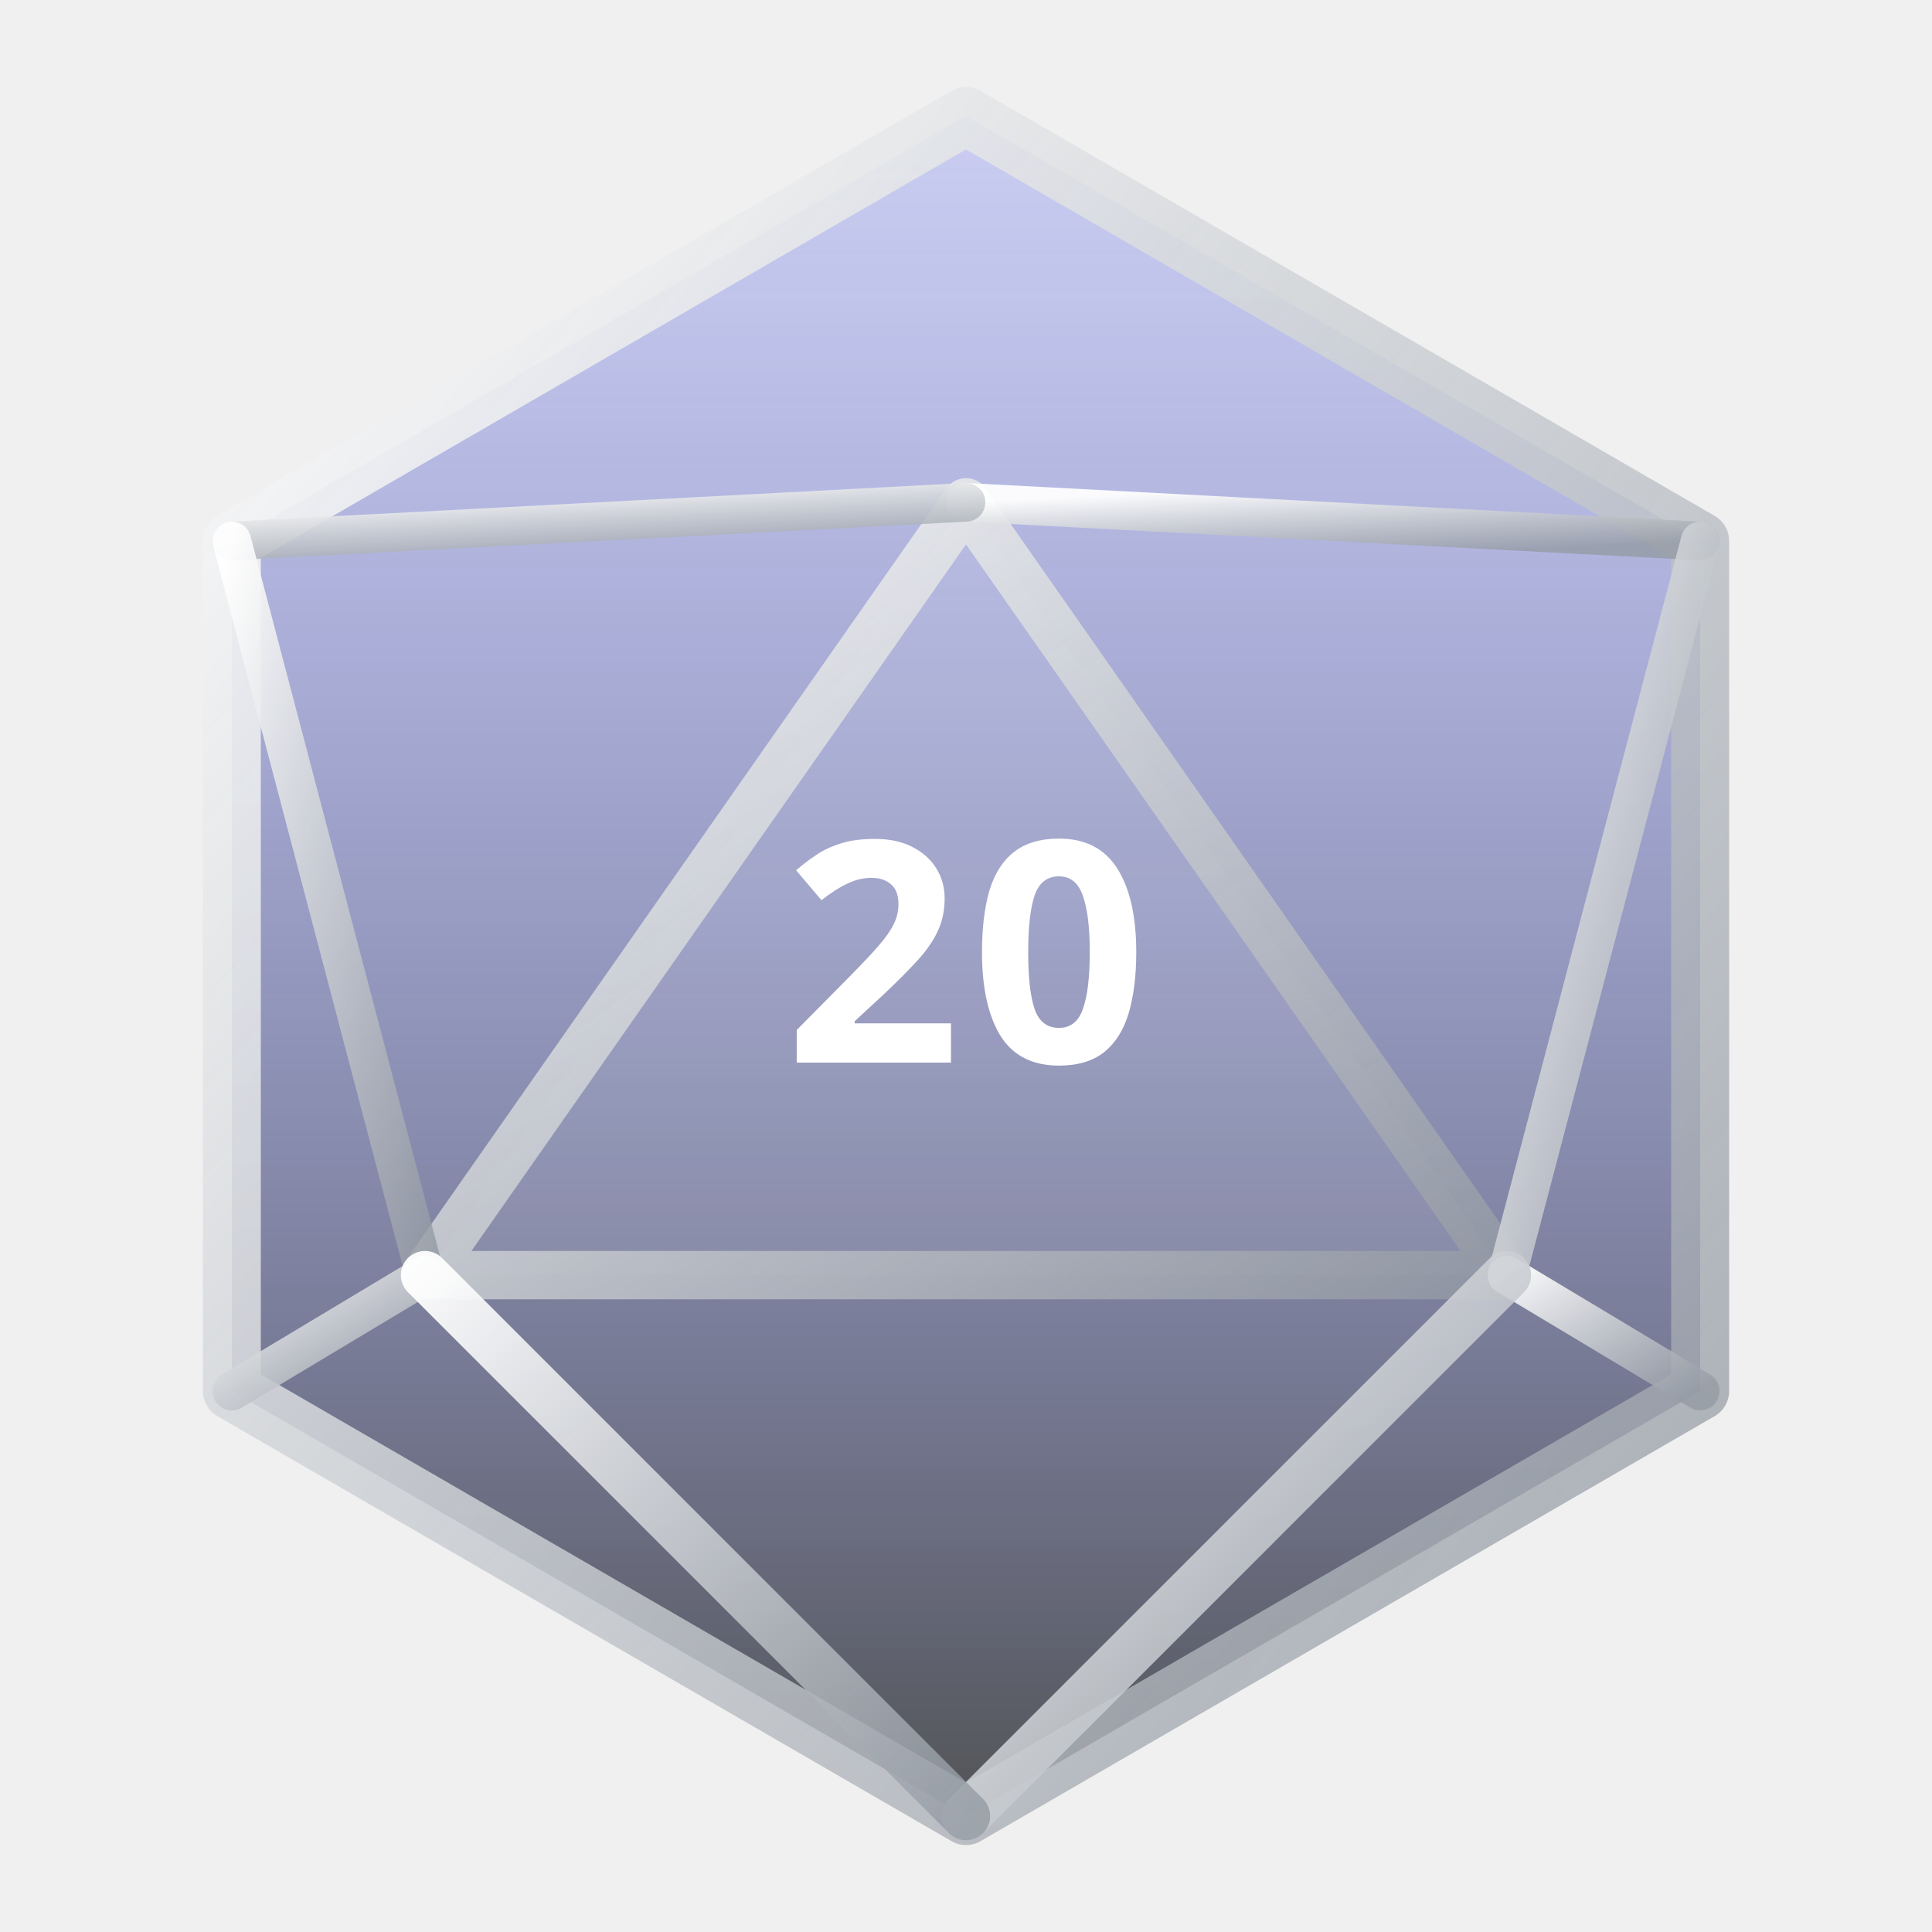
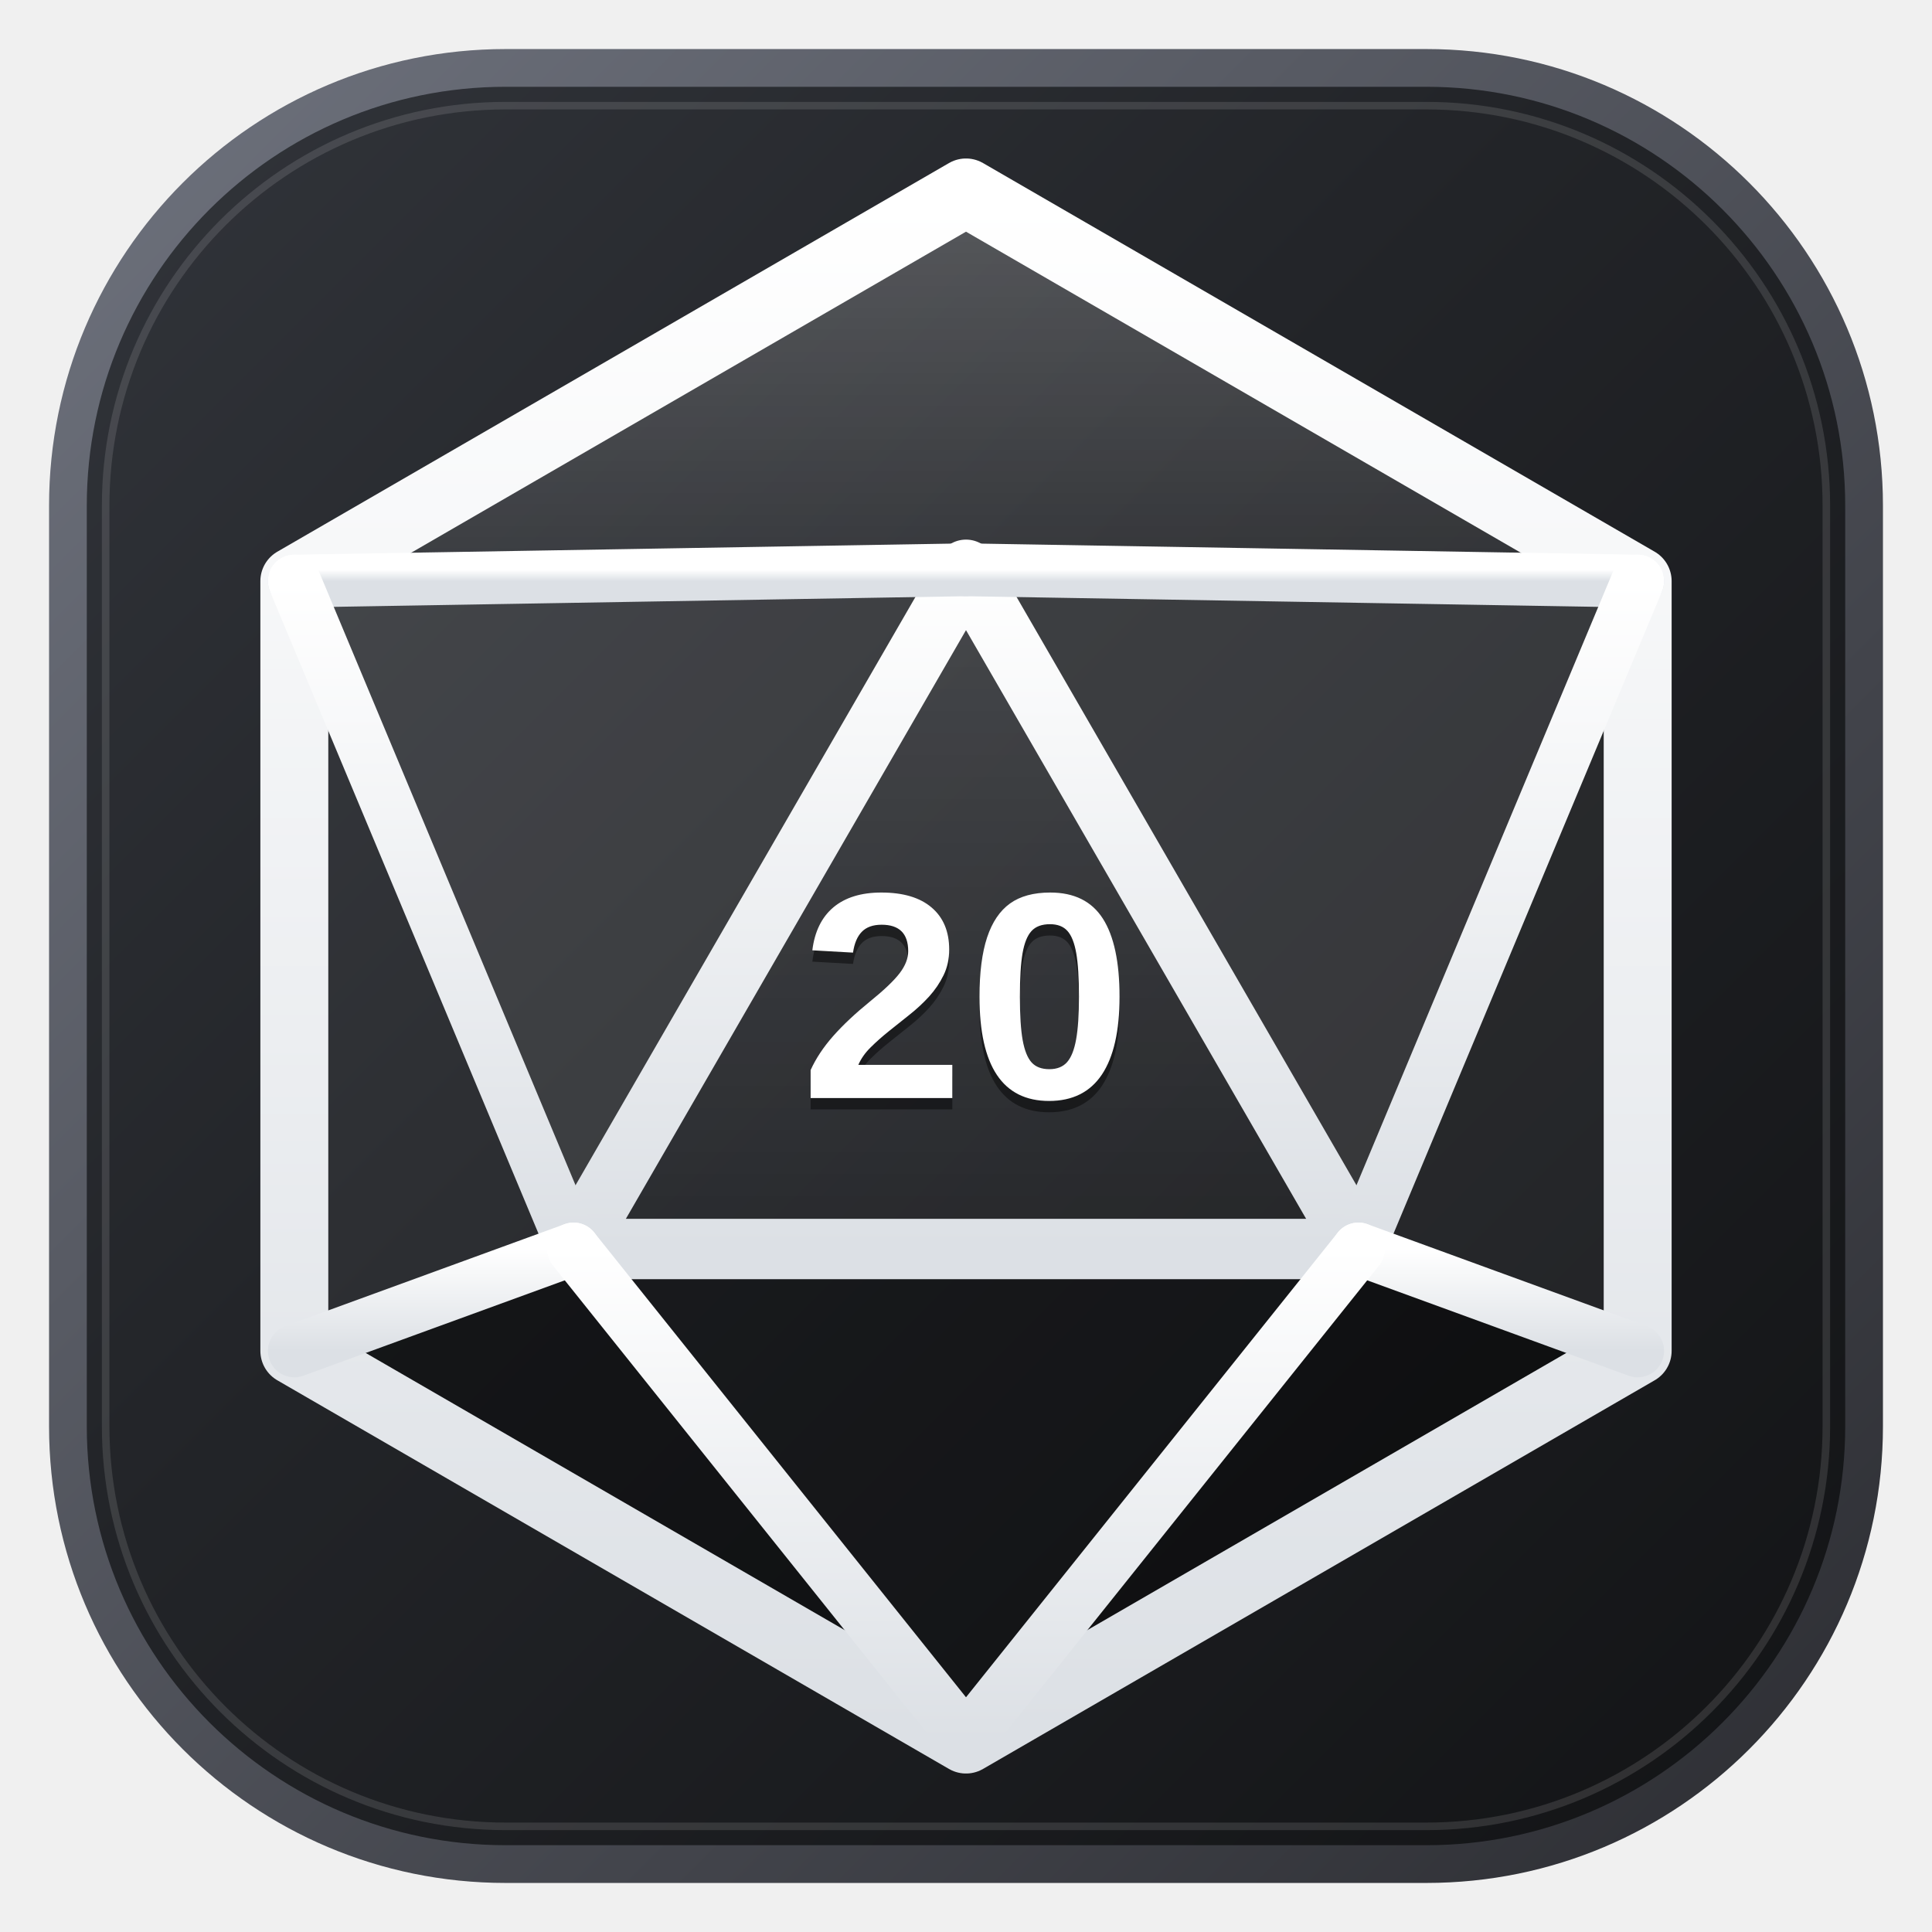
- <svg xmlns="http://www.w3.org/2000/svg" viewBox="0 0 100 100" width="100" height="100">
+ <svg xmlns="http://www.w3.org/2000/svg" viewBox="0 0 512 512" width="512" height="512">
  <defs>
-     <linearGradient id="dndGrad" x1="0%" y1="0%" x2="100%" y2="100%">
-       <stop offset="0%" stop-color="#ffffff" stop-opacity="0.95" />
-       <stop offset="100%" stop-color="#949ba4" stop-opacity="0.8" />
+     <linearGradient id="bgGrad" x1="0%" y1="0%" x2="100%" y2="100%">
+       <stop offset="0%" stop-color="#32353b" />
+       <stop offset="40%" stop-color="#232529" />
+       <stop offset="100%" stop-color="#121315" />
    </linearGradient>
-     <linearGradient id="facetGrad" x1="0%" y1="0%" x2="0%" y2="100%">
-       <stop offset="0%" stop-color="#5865f2" stop-opacity="0.25" />
-       <stop offset="100%" stop-color="#2b2d31" stop-opacity="0.8" />
+     <linearGradient id="borderGrad" x1="0%" y1="0%" x2="100%" y2="100%">
+       <stop offset="0%" stop-color="#6e727d" />
+       <stop offset="100%" stop-color="#2c2d32" />
+     </linearGradient>
+     <linearGradient id="strokeGrad" x1="0%" y1="0%" x2="0%" y2="100%">
+       <stop offset="0%" stop-color="#ffffff" />
+       <stop offset="100%" stop-color="#dce0e5" />
+     </linearGradient>
+     <linearGradient id="topFacet" x1="0%" y1="0%" x2="0%" y2="100%">
+       <stop offset="0%" stop-color="#ffffff" stop-opacity="0.22" />
+       <stop offset="100%" stop-color="#ffffff" stop-opacity="0.08" />
+     </linearGradient>
+     <linearGradient id="centerFacet" x1="0%" y1="0%" x2="0%" y2="100%">
+       <stop offset="0%" stop-color="#ffffff" stop-opacity="0.16" />
+       <stop offset="100%" stop-color="#ffffff" stop-opacity="0.04" />
    </linearGradient>
  </defs>
-   <polygon points="50,6 88,28 88,72 50,94 12,72 12,28" fill="url(#facetGrad)" stroke="url(#dndGrad)" stroke-width="3" stroke-linejoin="round" />
-   <polygon points="50,26 78,66 22,66" fill="rgba(255, 255, 255, 0.08)" stroke="url(#dndGrad)" stroke-width="2.5" stroke-linejoin="round" />
-   <line x1="50" y1="6" x2="50" y2="26" stroke="url(#dndGrad)" stroke-width="2.5" stroke-linecap="round" />
-   <line x1="88" y1="28" x2="50" y2="26" stroke="url(#dndGrad)" stroke-width="2" stroke-linecap="round" />
-   <line x1="12" y1="28" x2="50" y2="26" stroke="url(#dndGrad)" stroke-width="2" stroke-linecap="round" />
-   <line x1="88" y1="28" x2="78" y2="66" stroke="url(#dndGrad)" stroke-width="2" stroke-linecap="round" />
-   <line x1="88" y1="72" x2="78" y2="66" stroke="url(#dndGrad)" stroke-width="2" stroke-linecap="round" />
-   <line x1="50" y1="94" x2="78" y2="66" stroke="url(#dndGrad)" stroke-width="2.5" stroke-linecap="round" />
-   <line x1="12" y1="28" x2="22" y2="66" stroke="url(#dndGrad)" stroke-width="2" stroke-linecap="round" />
-   <line x1="12" y1="72" x2="22" y2="66" stroke="url(#dndGrad)" stroke-width="2" stroke-linecap="round" />
-   <line x1="50" y1="94" x2="22" y2="66" stroke="url(#dndGrad)" stroke-width="2.5" stroke-linecap="round" />
-   <text x="50" y="55" font-family="Segoe UI, system-ui, sans-serif" font-size="16" font-weight="800" fill="#ffffff" text-anchor="middle" letter-spacing="0.5">20</text>
+   <rect x="18" y="18" width="476" height="476" rx="116" fill="url(#bgGrad)" stroke="url(#borderGrad)" stroke-width="10" />
+   <rect x="28" y="28" width="456" height="456" rx="106" fill="none" stroke="rgba(255, 255, 255, 0.12)" stroke-width="2" />
+   <polygon points="256,51 434,154 256,151" fill="url(#topFacet)" />
+   <polygon points="256,51 78,154 256,151" fill="url(#topFacet)" />
+   <polygon points="434,154 256,151 360,331" fill="rgba(255, 255, 255, 0.12)" />
+   <polygon points="78,154 256,151 152,331" fill="rgba(255, 255, 255, 0.12)" />
+   <polygon points="434,154 434,358 360,331" fill="rgba(255, 255, 255, 0.05)" />
+   <polygon points="78,154 78,358 152,331" fill="rgba(255, 255, 255, 0.05)" />
+   <polygon points="360,331 434,358 256,461" fill="rgba(0, 0, 0, 0.40)" />
+   <polygon points="152,331 78,358 256,461" fill="rgba(0, 0, 0, 0.40)" />
+   <polygon points="152,331 360,331 256,461" fill="rgba(0, 0, 0, 0.25)" />
+   <polygon points="256,151 360,331 152,331" fill="url(#centerFacet)" stroke="url(#strokeGrad)" stroke-width="16" stroke-linejoin="round" />
+   <polygon points="256,51 434,154 434,358 256,461 78,358 78,154" fill="none" stroke="url(#strokeGrad)" stroke-width="18" stroke-linejoin="round" />
+   <line x1="256" y1="51" x2="256" y2="151" stroke="url(#strokeGrad)" stroke-width="14" stroke-linecap="round" />
+   <line x1="434" y1="154" x2="256" y2="151" stroke="url(#strokeGrad)" stroke-width="14" stroke-linecap="round" />
+   <line x1="78" y1="154" x2="256" y2="151" stroke="url(#strokeGrad)" stroke-width="14" stroke-linecap="round" />
+   <line x1="434" y1="154" x2="360" y2="331" stroke="url(#strokeGrad)" stroke-width="14" stroke-linecap="round" />
+   <line x1="434" y1="358" x2="360" y2="331" stroke="url(#strokeGrad)" stroke-width="14" stroke-linecap="round" />
+   <line x1="256" y1="461" x2="360" y2="331" stroke="url(#strokeGrad)" stroke-width="14" stroke-linecap="round" />
+   <line x1="78" y1="154" x2="152" y2="331" stroke="url(#strokeGrad)" stroke-width="14" stroke-linecap="round" />
+   <line x1="78" y1="358" x2="152" y2="331" stroke="url(#strokeGrad)" stroke-width="14" stroke-linecap="round" />
+   <line x1="256" y1="461" x2="152" y2="331" stroke="url(#strokeGrad)" stroke-width="14" stroke-linecap="round" />
+   <text x="256" y="294" font-family="Segoe UI, -apple-system, Arial, sans-serif" font-size="78" font-weight="900" fill="rgba(0, 0, 0, 0.45)" text-anchor="middle" letter-spacing="1">20</text>
+   <text x="256" y="291" font-family="Segoe UI, -apple-system, Arial, sans-serif" font-size="78" font-weight="900" fill="#ffffff" text-anchor="middle" letter-spacing="1">20</text>
</svg>
